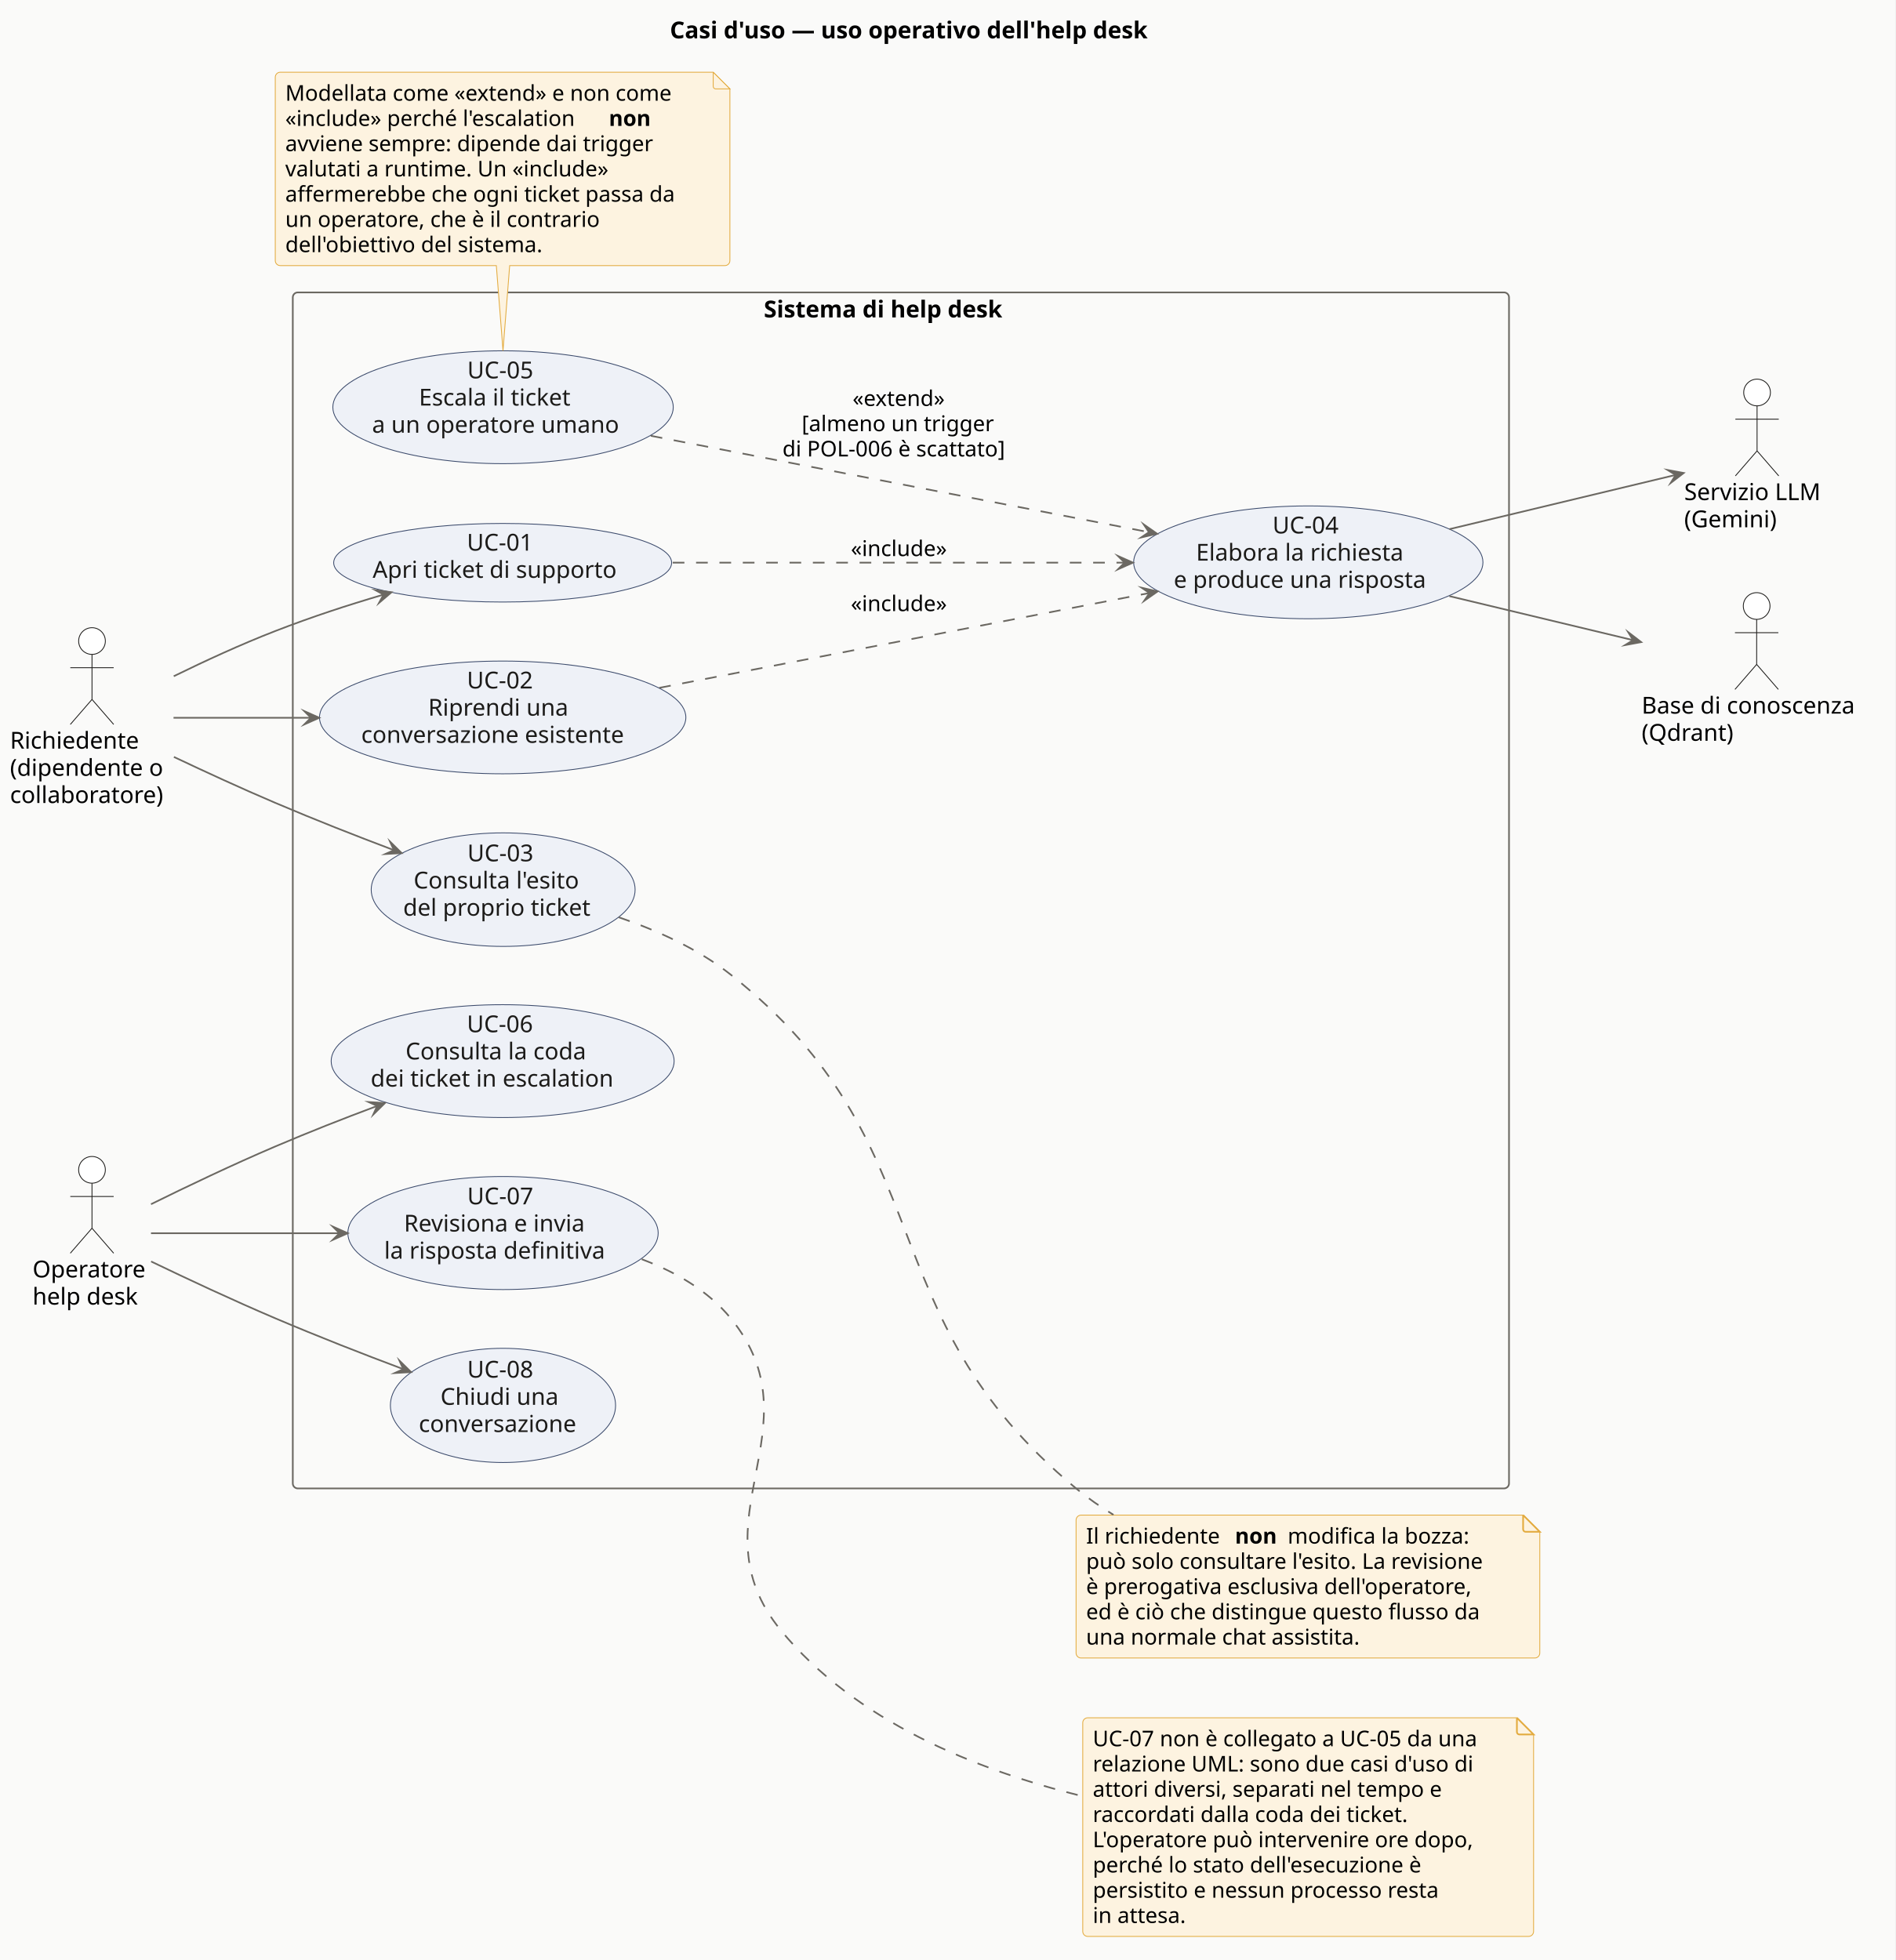
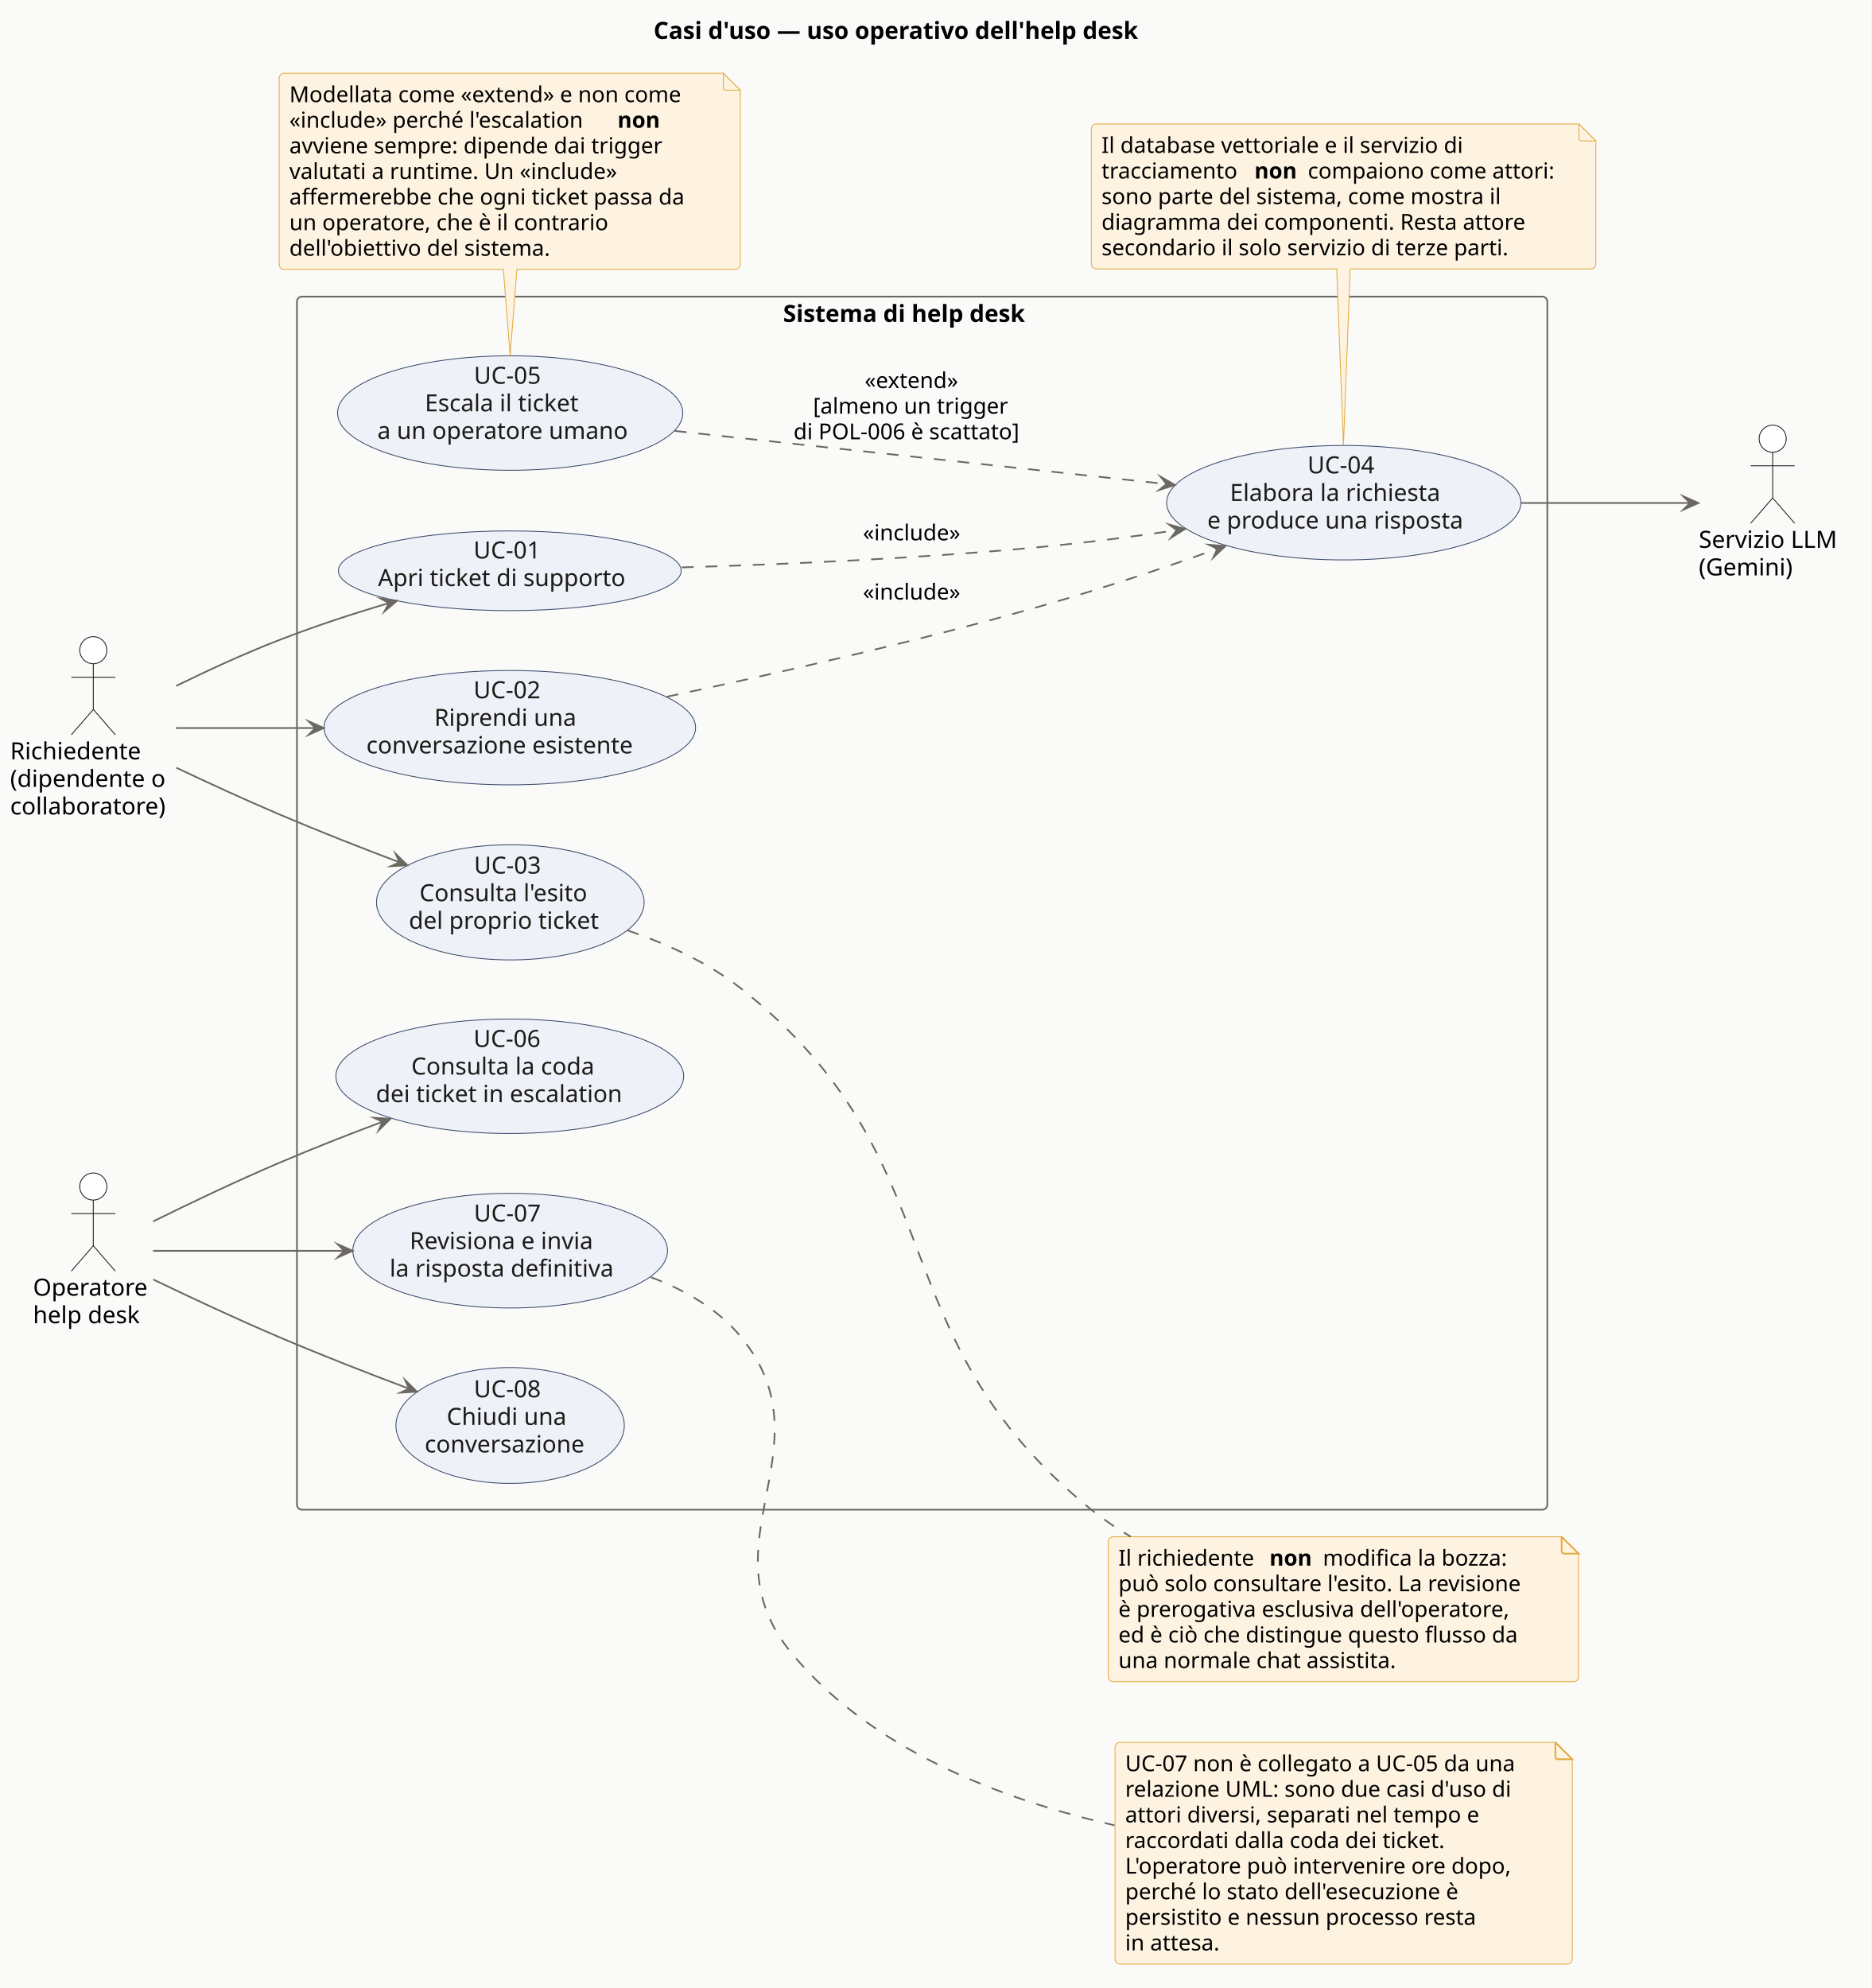
- <svg xmlns="http://www.w3.org/2000/svg" contentStyleType="text/css" data-diagram-type="DESCRIPTION" height="1175px" preserveAspectRatio="none" style="width:1136px;height:1175px;background:#FAFAF9;" version="1.1" viewBox="0 0 1136 1175" width="1136px" zoomAndPan="magnify">
+ <svg xmlns="http://www.w3.org/2000/svg" contentStyleType="text/css" data-diagram-type="DESCRIPTION" height="1175px" preserveAspectRatio="none" style="width:1106px;height:1175px;background:#FAFAF9;" version="1.1" viewBox="0 0 1106 1175" width="1106px" zoomAndPan="magnify">
  <defs />
  <g>
-     <rect fill="#FAFAF9" height="1175" style="stroke:none;stroke-width:1;" width="1136" x="0" y="0" />
+     <rect fill="#FAFAF9" height="1175" style="stroke:none;stroke-width:1;" width="1106" x="0" y="0" />
    <g class="title" data-source-line="16">
-       <text fill="#000000" font-family="sans-serif" font-size="14" font-weight="700" lengthAdjust="spacing" textLength="326.806" x="401.534" y="22.995">Casi d'uso — uso operativo dell'help desk</text>
+       <text fill="#000000" font-family="sans-serif" font-size="14" font-weight="700" lengthAdjust="spacing" textLength="326.806" x="386.279" y="22.995">Casi d'uso — uso operativo dell'help desk</text>
    </g>
    <g class="cluster" data-qualified-name="Sistema di help desk" data-source-line="46" id="ent0003">
-       <rect fill="none" height="717" rx="3" ry="3" style="stroke:#6B6862;stroke-width:1;" width="729" x="175.5" y="175.297" />
-       <text fill="#000000" font-family="sans-serif" font-size="14" font-weight="700" lengthAdjust="spacing" textLength="164.322" x="457.839" y="190.292">Sistema di help desk</text>
+       <rect fill="none" height="717" rx="3" ry="3" style="stroke:#6B6862;stroke-width:1;" width="739" x="175.5" y="175.297" />
+       <text fill="#000000" font-family="sans-serif" font-size="14" font-weight="700" lengthAdjust="spacing" textLength="164.322" x="462.839" y="190.292">Sistema di help desk</text>
    </g>
    <g class="entity" data-qualified-name="Sistema di help desk.UC01" data-source-line="48" id="ent0004">
      <ellipse cx="301.292" cy="337.355" fill="#EEF1F7" rx="101.292" ry="23.558" style="stroke:#3B4A6B;stroke-width:0.5;" />
      <text fill="#1C1B19" font-family="sans-serif" font-size="14" lengthAdjust="spacing" textLength="42.889" x="279.847" y="330.089">UC-01</text>
      <text fill="#1C1B19" font-family="sans-serif" font-size="14" lengthAdjust="spacing" textLength="155.839" x="223.372" y="346.386">Apri ticket di supporto</text>
    </g>
    <g class="entity" data-qualified-name="Sistema di help desk.UC02" data-source-line="49" id="ent0005">
      <ellipse cx="301.302" cy="430.09" fill="#EEF1F7" rx="109.802" ry="33.793" style="stroke:#3B4A6B;stroke-width:0.5;" />
      <text fill="#1C1B19" font-family="sans-serif" font-size="14" lengthAdjust="spacing" textLength="42.889" x="279.857" y="412.721">UC-02</text>
      <text fill="#1C1B19" font-family="sans-serif" font-size="14" lengthAdjust="spacing" textLength="89.298" x="256.653" y="429.018">Riprendi una</text>
      <text fill="#1C1B19" font-family="sans-serif" font-size="14" lengthAdjust="spacing" textLength="169.572" x="216.516" y="445.315">conversazione esistente</text>
    </g>
    <g class="entity" data-qualified-name="Sistema di help desk.UC03" data-source-line="50" id="ent0006">
      <ellipse cx="301.592" cy="533.329" fill="#EEF1F7" rx="79.092" ry="34.032" style="stroke:#3B4A6B;stroke-width:0.5;" />
      <text fill="#1C1B19" font-family="sans-serif" font-size="14" lengthAdjust="spacing" textLength="42.889" x="280.148" y="516.352">UC-03</text>
      <text fill="#1C1B19" font-family="sans-serif" font-size="14" lengthAdjust="spacing" textLength="107.379" x="247.903" y="532.648">Consulta l'esito</text>
      <text fill="#1C1B19" font-family="sans-serif" font-size="14" lengthAdjust="spacing" textLength="119.882" x="241.651" y="548.945">del proprio ticket</text>
    </g>
    <g class="entity" data-qualified-name="Sistema di help desk.UC04" data-source-line="52" id="ent0007">
-       <ellipse cx="784.187" cy="337.115" fill="#EEF1F7" rx="104.687" ry="33.818" style="stroke:#3B4A6B;stroke-width:0.5;" />
-       <text fill="#1C1B19" font-family="sans-serif" font-size="14" lengthAdjust="spacing" textLength="42.889" x="762.743" y="319.787">UC-04</text>
-       <text fill="#1C1B19" font-family="sans-serif" font-size="14" lengthAdjust="spacing" textLength="134.552" x="716.912" y="336.084">Elabora la richiesta</text>
-       <text fill="#1C1B19" font-family="sans-serif" font-size="14" lengthAdjust="spacing" textLength="161.321" x="703.527" y="352.381">e produce una risposta</text>
+       <ellipse cx="794.187" cy="297.115" fill="#EEF1F7" rx="104.687" ry="33.818" style="stroke:#3B4A6B;stroke-width:0.5;" />
+       <text fill="#1C1B19" font-family="sans-serif" font-size="14" lengthAdjust="spacing" textLength="42.889" x="772.743" y="279.787">UC-04</text>
+       <text fill="#1C1B19" font-family="sans-serif" font-size="14" lengthAdjust="spacing" textLength="134.552" x="726.912" y="296.084">Elabora la richiesta</text>
+       <text fill="#1C1B19" font-family="sans-serif" font-size="14" lengthAdjust="spacing" textLength="161.321" x="713.527" y="312.381">e produce una risposta</text>
    </g>
    <g class="entity" data-qualified-name="Sistema di help desk.UC05" data-source-line="53" id="ent0008">
      <ellipse cx="301.528" cy="244.129" fill="#EEF1F7" rx="102.028" ry="33.832" style="stroke:#3B4A6B;stroke-width:0.5;" />
      <text fill="#1C1B19" font-family="sans-serif" font-size="14" lengthAdjust="spacing" textLength="42.889" x="280.084" y="226.825">UC-05</text>
      <text fill="#1C1B19" font-family="sans-serif" font-size="14" lengthAdjust="spacing" textLength="100.851" x="251.103" y="243.122">Escala il ticket</text>
      <text fill="#1C1B19" font-family="sans-serif" font-size="14" lengthAdjust="spacing" textLength="157.028" x="223.014" y="259.419">a un operatore umano</text>
    </g>
    <g class="entity" data-qualified-name="Sistema di help desk.UC06" data-source-line="55" id="ent0009">
      <ellipse cx="301.29" cy="636.125" fill="#EEF1F7" rx="102.79" ry="33.828" style="stroke:#3B4A6B;stroke-width:0.5;" />
      <text fill="#1C1B19" font-family="sans-serif" font-size="14" lengthAdjust="spacing" textLength="42.889" x="279.846" y="618.814">UC-06</text>
      <text fill="#1C1B19" font-family="sans-serif" font-size="14" lengthAdjust="spacing" textLength="116.436" x="243.072" y="635.111">Consulta la coda</text>
      <text fill="#1C1B19" font-family="sans-serif" font-size="14" lengthAdjust="spacing" textLength="158.259" x="222.161" y="651.408">dei ticket in escalation</text>
    </g>
    <g class="entity" data-qualified-name="Sistema di help desk.UC07" data-source-line="56" id="ent0010">
      <ellipse cx="301.507" cy="739.189" fill="#EEF1F7" rx="93.007" ry="33.892" style="stroke:#3B4A6B;stroke-width:0.5;" />
      <text fill="#1C1B19" font-family="sans-serif" font-size="14" lengthAdjust="spacing" textLength="42.889" x="280.063" y="721.983">UC-07</text>
      <text fill="#1C1B19" font-family="sans-serif" font-size="14" lengthAdjust="spacing" textLength="118.747" x="242.134" y="738.28">Revisiona e invia</text>
      <text fill="#1C1B19" font-family="sans-serif" font-size="14" lengthAdjust="spacing" textLength="142.447" x="230.284" y="754.577">la risposta definitiva</text>
    </g>
    <g class="entity" data-qualified-name="Sistema di help desk.UC08" data-source-line="57" id="ent0011">
      <ellipse cx="301.488" cy="842.528" fill="#EEF1F7" rx="67.488" ry="34.231" style="stroke:#3B4A6B;stroke-width:0.5;" />
      <text fill="#1C1B19" font-family="sans-serif" font-size="14" lengthAdjust="spacing" textLength="42.889" x="280.044" y="825.871">UC-08</text>
      <text fill="#1C1B19" font-family="sans-serif" font-size="14" lengthAdjust="spacing" textLength="74.963" x="264.007" y="842.168">Chiudi una</text>
      <text fill="#1C1B19" font-family="sans-serif" font-size="14" lengthAdjust="spacing" textLength="100.953" x="251.011" y="858.465">conversazione</text>
    </g>
    <g class="entity" data-qualified-name="User" data-source-line="43" id="ent0001">
      <ellipse cx="55.147" cy="384.297" fill="#FFFFFF" rx="8" ry="8" style="stroke:#1C1B19;stroke-width:0.5;" />
      <path d="M55.147,392.297 L55.147,419.297 M42.147,400.297 L68.147,400.297 M55.147,419.297 L42.147,434.297 M55.147,419.297 L68.147,434.297" fill="none" style="stroke:#1C1B19;stroke-width:0.5;" />
      <text fill="#000000" font-family="sans-serif" font-size="14" lengthAdjust="spacing" textLength="83.166" x="6" y="448.792">Richiedente</text>
      <text fill="#000000" font-family="sans-serif" font-size="14" lengthAdjust="spacing" textLength="98.103" x="6" y="465.089">(dipendente o</text>
      <text fill="#000000" font-family="sans-serif" font-size="14" lengthAdjust="spacing" textLength="98.294" x="6" y="481.386">collaboratore)</text>
    </g>
    <g class="entity" data-qualified-name="Agent" data-source-line="44" id="ent0002">
      <ellipse cx="55.139" cy="701.297" fill="#FFFFFF" rx="8" ry="8" style="stroke:#1C1B19;stroke-width:0.5;" />
      <path d="M55.139,709.297 L55.139,736.297 M42.139,717.297 L68.139,717.297 M55.139,736.297 L42.139,751.297 M55.139,736.297 L68.139,751.297" fill="none" style="stroke:#1C1B19;stroke-width:0.5;" />
      <text fill="#000000" font-family="sans-serif" font-size="14" lengthAdjust="spacing" textLength="71.278" x="19.5" y="765.792">Operatore</text>
      <text fill="#000000" font-family="sans-serif" font-size="14" lengthAdjust="spacing" textLength="67.614" x="19.5" y="782.089">help desk</text>
    </g>
    <g class="entity" data-qualified-name="LLM" data-source-line="60" id="ent0012">
-       <ellipse cx="1053.182" cy="235.297" fill="#FFFFFF" rx="8" ry="8" style="stroke:#1C1B19;stroke-width:0.5;" />
-       <path d="M1053.182,243.297 L1053.182,270.297 M1040.182,251.297 L1066.182,251.297 M1053.182,270.297 L1040.182,285.297 M1053.182,270.297 L1066.182,285.297" fill="none" style="stroke:#1C1B19;stroke-width:0.5;" />
-       <text fill="#000000" font-family="sans-serif" font-size="14" lengthAdjust="spacing" textLength="87.363" x="1009.5" y="299.792">Servizio LLM</text>
-       <text fill="#000000" font-family="sans-serif" font-size="14" lengthAdjust="spacing" textLength="60.676" x="1009.5" y="316.089">(Gemini)</text>
+       <ellipse cx="1047.682" cy="259.297" fill="#FFFFFF" rx="8" ry="8" style="stroke:#1C1B19;stroke-width:0.5;" />
+       <path d="M1047.682,267.297 L1047.682,294.297 M1034.682,275.297 L1060.682,275.297 M1047.682,294.297 L1034.682,309.297 M1047.682,294.297 L1060.682,309.297" fill="none" style="stroke:#1C1B19;stroke-width:0.5;" />
+       <text fill="#000000" font-family="sans-serif" font-size="14" lengthAdjust="spacing" textLength="87.363" x="1004" y="323.792">Servizio LLM</text>
+       <text fill="#000000" font-family="sans-serif" font-size="14" lengthAdjust="spacing" textLength="60.676" x="1004" y="340.089">(Gemini)</text>
    </g>
-     <g class="entity" data-qualified-name="KB" data-source-line="61" id="ent0013">
-       <ellipse cx="1052.937" cy="363.297" fill="#FFFFFF" rx="8" ry="8" style="stroke:#1C1B19;stroke-width:0.5;" />
-       <path d="M1052.937,371.297 L1052.937,398.297 M1039.937,379.297 L1065.937,379.297 M1052.937,398.297 L1039.937,413.297 M1052.937,398.297 L1065.937,413.297" fill="none" style="stroke:#1C1B19;stroke-width:0.5;" />
-       <text fill="#000000" font-family="sans-serif" font-size="14" lengthAdjust="spacing" textLength="137.874" x="984" y="427.792">Base di conoscenza</text>
-       <text fill="#000000" font-family="sans-serif" font-size="14" lengthAdjust="spacing" textLength="59.527" x="984" y="444.089">(Qdrant)</text>
-     </g>
-     <g class="entity" data-qualified-name="GMN25" data-source-line="85" id="ent0026">
+     <g class="entity" data-qualified-name="GMN23" data-source-line="83" id="ent0024">
      <path d="M165,46.297 L165,156.227 A3,3 0 0 0 168,159.227 L297.5,159.227 L301.5,210.227 L305.5,159.227 L434.5,159.227 A3,3 0 0 0 437.5,156.227 L437.5,53.297 L427.5,43.297 L168,43.297 A3,3 0 0 0 165,46.297" fill="#FDF3E0" style="stroke:#E3AB3F;stroke-width:0.5;" />
      <path d="M427.5,43.297 L427.5,51.797 A1.5,1.5 0 0 0 429,53.297 L437.5,53.297 L427.5,43.297" fill="#FDF3E0" style="stroke:#E3AB3F;stroke-width:0.5;" />
      <text fill="#000000" font-family="sans-serif" font-size="13" lengthAdjust="spacing" textLength="249.476" x="171" y="60.364">Modellata come «extend» e non come</text>
      <text fill="#000000" font-family="sans-serif" font-size="13" lengthAdjust="spacing" textLength="189.801" x="171" y="75.497">«include» perché l'escalation</text>
      <text fill="#000000" font-family="sans-serif" font-size="13" font-weight="700" lengthAdjust="spacing" textLength="27.441" x="364.934" y="75.497">non</text>
      <text fill="#000000" font-family="sans-serif" font-size="13" lengthAdjust="spacing" textLength="237.472" x="171" y="90.629">avviene sempre: dipende dai trigger</text>
      <text fill="#000000" font-family="sans-serif" font-size="13" lengthAdjust="spacing" textLength="209.866" x="171" y="105.762">valutati a runtime. Un «include»</text>
      <text fill="#000000" font-family="sans-serif" font-size="13" lengthAdjust="spacing" textLength="251.5" x="171" y="120.895">affermerebbe che ogni ticket passa da</text>
      <text fill="#000000" font-family="sans-serif" font-size="13" lengthAdjust="spacing" textLength="202.446" x="171" y="136.028">un operatore, che è il contrario</text>
      <text fill="#000000" font-family="sans-serif" font-size="13" lengthAdjust="spacing" textLength="167.458" x="171" y="151.161">dell'obiettivo del sistema.</text>
    </g>
-     <g class="entity" data-qualified-name="GMN28" data-source-line="95" id="ent0029">
-       <path d="M649,1032.797 L649,1157.859 A3,3 0 0 0 652,1160.859 L916.228,1160.859 A3,3 0 0 0 919.228,1157.859 L919.228,1039.797 L909.228,1029.797 L652,1029.797 A3,3 0 0 0 649,1032.797" fill="#FDF3E0" style="stroke:#E3AB3F;stroke-width:0.5;" />
-       <path d="M909.228,1029.797 L909.228,1038.297 A1.5,1.5 0 0 0 910.728,1039.797 L919.228,1039.797 L909.228,1029.797" fill="#FDF3E0" style="stroke:#E3AB3F;stroke-width:1;" />
-       <text fill="#000000" font-family="sans-serif" font-size="13" lengthAdjust="spacing" textLength="249.228" x="655" y="1046.864">UC-07 non è collegato a UC-05 da una</text>
-       <text fill="#000000" font-family="sans-serif" font-size="13" lengthAdjust="spacing" textLength="244.258" x="655" y="1061.997">relazione UML: sono due casi d'uso di</text>
-       <text fill="#000000" font-family="sans-serif" font-size="13" lengthAdjust="spacing" textLength="225.97" x="655" y="1077.129">attori diversi, separati nel tempo e</text>
-       <text fill="#000000" font-family="sans-serif" font-size="13" lengthAdjust="spacing" textLength="205.562" x="655" y="1092.262">raccordati dalla coda dei ticket.</text>
-       <text fill="#000000" font-family="sans-serif" font-size="13" lengthAdjust="spacing" textLength="244.715" x="655" y="1107.395">L'operatore può intervenire ore dopo,</text>
-       <text fill="#000000" font-family="sans-serif" font-size="13" lengthAdjust="spacing" textLength="213.789" x="655" y="1122.528">perché lo stato dell'esecuzione è</text>
-       <text fill="#000000" font-family="sans-serif" font-size="13" lengthAdjust="spacing" textLength="222.676" x="655" y="1137.661">persistito e nessun processo resta</text>
-       <text fill="#000000" font-family="sans-serif" font-size="13" lengthAdjust="spacing" textLength="61.014" x="655" y="1152.793">in attesa.</text>
+     <g class="entity" data-qualified-name="GMN26" data-source-line="93" id="ent0027">
+       <path d="M659,1032.797 L659,1157.859 A3,3 0 0 0 662,1160.859 L926.228,1160.859 A3,3 0 0 0 929.228,1157.859 L929.228,1039.797 L919.228,1029.797 L662,1029.797 A3,3 0 0 0 659,1032.797" fill="#FDF3E0" style="stroke:#E3AB3F;stroke-width:0.5;" />
+       <path d="M919.228,1029.797 L919.228,1038.297 A1.5,1.5 0 0 0 920.728,1039.797 L929.228,1039.797 L919.228,1029.797" fill="#FDF3E0" style="stroke:#E3AB3F;stroke-width:1;" />
+       <text fill="#000000" font-family="sans-serif" font-size="13" lengthAdjust="spacing" textLength="249.228" x="665" y="1046.864">UC-07 non è collegato a UC-05 da una</text>
+       <text fill="#000000" font-family="sans-serif" font-size="13" lengthAdjust="spacing" textLength="244.258" x="665" y="1061.997">relazione UML: sono due casi d'uso di</text>
+       <text fill="#000000" font-family="sans-serif" font-size="13" lengthAdjust="spacing" textLength="225.97" x="665" y="1077.129">attori diversi, separati nel tempo e</text>
+       <text fill="#000000" font-family="sans-serif" font-size="13" lengthAdjust="spacing" textLength="205.562" x="665" y="1092.262">raccordati dalla coda dei ticket.</text>
+       <text fill="#000000" font-family="sans-serif" font-size="13" lengthAdjust="spacing" textLength="244.715" x="665" y="1107.395">L'operatore può intervenire ore dopo,</text>
+       <text fill="#000000" font-family="sans-serif" font-size="13" lengthAdjust="spacing" textLength="213.789" x="665" y="1122.528">perché lo stato dell'esecuzione è</text>
+       <text fill="#000000" font-family="sans-serif" font-size="13" lengthAdjust="spacing" textLength="222.676" x="665" y="1137.661">persistito e nessun processo resta</text>
+       <text fill="#000000" font-family="sans-serif" font-size="13" lengthAdjust="spacing" textLength="61.014" x="665" y="1152.793">in attesa.</text>
    </g>
-     <g class="entity" data-qualified-name="GMN31" data-source-line="106" id="ent0032">
-       <path d="M645,911.297 L645,990.961 A3,3 0 0 0 648,993.961 L919.953,993.961 A3,3 0 0 0 922.953,990.961 L922.953,918.297 L912.953,908.297 L648,908.297 A3,3 0 0 0 645,911.297" fill="#FDF3E0" style="stroke:#E3AB3F;stroke-width:0.5;" />
-       <path d="M912.953,908.297 L912.953,916.797 A1.5,1.5 0 0 0 914.453,918.297 L922.953,918.297 L912.953,908.297" fill="#FDF3E0" style="stroke:#E3AB3F;stroke-width:1;" />
-       <text fill="#000000" font-family="sans-serif" font-size="13" lengthAdjust="spacing" textLength="85.116" x="651" y="925.364">Il richiedente</text>
-       <text fill="#000000" font-family="sans-serif" font-size="13" font-weight="700" lengthAdjust="spacing" textLength="27.441" x="740.248" y="925.364">non</text>
-       <text fill="#000000" font-family="sans-serif" font-size="13" lengthAdjust="spacing" textLength="117.825" x="771.821" y="925.364">modifica la bozza:</text>
-       <text fill="#000000" font-family="sans-serif" font-size="13" lengthAdjust="spacing" textLength="256.953" x="651" y="940.497">può solo consultare l'esito. La revisione</text>
-       <text fill="#000000" font-family="sans-serif" font-size="13" lengthAdjust="spacing" textLength="250.777" x="651" y="955.629">è prerogativa esclusiva dell'operatore,</text>
-       <text fill="#000000" font-family="sans-serif" font-size="13" lengthAdjust="spacing" textLength="253.805" x="651" y="970.762">ed è ciò che distingue questo flusso da</text>
-       <text fill="#000000" font-family="sans-serif" font-size="13" lengthAdjust="spacing" textLength="176.871" x="651" y="985.895">una normale chat assistita.</text>
+     <g class="entity" data-qualified-name="GMN29" data-source-line="104" id="ent0030">
+       <path d="M645,76.297 L645,155.961 A3,3 0 0 0 648,158.961 L790,158.961 L794,263.007 L798,158.961 L940.158,158.961 A3,3 0 0 0 943.158,155.961 L943.158,83.297 L933.158,73.297 L648,73.297 A3,3 0 0 0 645,76.297" fill="#FDF3E0" style="stroke:#E3AB3F;stroke-width:0.5;" />
+       <path d="M933.158,73.297 L933.158,81.797 A1.5,1.5 0 0 0 934.658,83.297 L943.158,83.297 L933.158,73.297" fill="#FDF3E0" style="stroke:#E3AB3F;stroke-width:0.5;" />
+       <text fill="#000000" font-family="sans-serif" font-size="13" lengthAdjust="spacing" textLength="231.778" x="651" y="90.364">Il database vettoriale e il servizio di</text>
+       <text fill="#000000" font-family="sans-serif" font-size="13" lengthAdjust="spacing" textLength="86.233" x="651" y="105.497">tracciamento</text>
+       <text fill="#000000" font-family="sans-serif" font-size="13" font-weight="700" lengthAdjust="spacing" textLength="27.441" x="741.365" y="105.497">non</text>
+       <text fill="#000000" font-family="sans-serif" font-size="13" lengthAdjust="spacing" textLength="155.219" x="772.938" y="105.497">compaiono come attori:</text>
+       <text fill="#000000" font-family="sans-serif" font-size="13" lengthAdjust="spacing" textLength="254.033" x="651" y="120.629">sono parte del sistema, come mostra il</text>
+       <text fill="#000000" font-family="sans-serif" font-size="13" lengthAdjust="spacing" textLength="268.69" x="651" y="135.762">diagramma dei componenti. Resta attore</text>
+       <text fill="#000000" font-family="sans-serif" font-size="13" lengthAdjust="spacing" textLength="258.889" x="651" y="150.895">secondario il solo servizio di terze parti.</text>
    </g>
-     <g class="link" data-entity-1="ent0001" data-entity-2="ent0004" data-link-type="dependency" data-source-line="64" id="lnk14">
+     <g class="entity" data-qualified-name="GMN32" data-source-line="112" id="ent0033">
+       <path d="M655,911.297 L655,990.961 A3,3 0 0 0 658,993.961 L929.953,993.961 A3,3 0 0 0 932.953,990.961 L932.953,918.297 L922.953,908.297 L658,908.297 A3,3 0 0 0 655,911.297" fill="#FDF3E0" style="stroke:#E3AB3F;stroke-width:0.5;" />
+       <path d="M922.953,908.297 L922.953,916.797 A1.5,1.5 0 0 0 924.453,918.297 L932.953,918.297 L922.953,908.297" fill="#FDF3E0" style="stroke:#E3AB3F;stroke-width:1;" />
+       <text fill="#000000" font-family="sans-serif" font-size="13" lengthAdjust="spacing" textLength="85.116" x="661" y="925.364">Il richiedente</text>
+       <text fill="#000000" font-family="sans-serif" font-size="13" font-weight="700" lengthAdjust="spacing" textLength="27.441" x="750.248" y="925.364">non</text>
+       <text fill="#000000" font-family="sans-serif" font-size="13" lengthAdjust="spacing" textLength="117.825" x="781.821" y="925.364">modifica la bozza:</text>
+       <text fill="#000000" font-family="sans-serif" font-size="13" lengthAdjust="spacing" textLength="256.953" x="661" y="940.497">può solo consultare l'esito. La revisione</text>
+       <text fill="#000000" font-family="sans-serif" font-size="13" lengthAdjust="spacing" textLength="250.777" x="661" y="955.629">è prerogativa esclusiva dell'operatore,</text>
+       <text fill="#000000" font-family="sans-serif" font-size="13" lengthAdjust="spacing" textLength="253.805" x="661" y="970.762">ed è ciò che distingue questo flusso da</text>
+       <text fill="#000000" font-family="sans-serif" font-size="13" lengthAdjust="spacing" textLength="176.871" x="661" y="985.895">una normale chat assistita.</text>
+     </g>
+     <g class="link" data-entity-1="ent0001" data-entity-2="ent0004" data-link-type="dependency" data-source-line="63" id="lnk13">
      <path d="M104.14,405.397 C122.86,396.227 144.67,386.167 165,378.297 C187.35,369.647 207.535,363.052 229.894,356.452" fill="none" id="User-to-UC01" style="stroke:#6B6862;stroke-width:1;" />
      <polygon fill="#6B6862" points="234.69,355.037,224.926,353.748,229.894,356.452,227.191,361.421,234.69,355.037" style="stroke:#6B6862;stroke-width:1;stroke-linejoin:miter;stroke-miterlimit:10;" />
    </g>
-     <g class="link" data-entity-1="ent0001" data-entity-2="ent0005" data-link-type="dependency" data-source-line="65" id="lnk15">
+     <g class="link" data-entity-1="ent0001" data-entity-2="ent0005" data-link-type="dependency" data-source-line="64" id="lnk14">
      <path d="M104.01,430.297 C129.05,430.297 155.76,430.297 186.37,430.297" fill="none" id="User-to-UC02" style="stroke:#6B6862;stroke-width:1;" />
      <polygon fill="#6B6862" points="191.37,430.297,182.37,426.297,186.37,430.297,182.37,434.297,191.37,430.297" style="stroke:#6B6862;stroke-width:1;stroke-linejoin:miter;stroke-miterlimit:10;" />
    </g>
-     <g class="link" data-entity-1="ent0001" data-entity-2="ent0006" data-link-type="dependency" data-source-line="66" id="lnk16">
+     <g class="link" data-entity-1="ent0001" data-entity-2="ent0006" data-link-type="dependency" data-source-line="65" id="lnk15">
      <path d="M104.23,453.767 C123.06,462.687 144.91,472.757 165,481.297 C189.58,491.747 212.363,500.689 236.093,509.659" fill="none" id="User-to-UC03" style="stroke:#6B6862;stroke-width:1;" />
      <polygon fill="#6B6862" points="240.77,511.427,233.766,504.503,236.093,509.659,230.937,511.986,240.77,511.427" style="stroke:#6B6862;stroke-width:1;stroke-linejoin:miter;stroke-miterlimit:10;" />
    </g>
-     <g class="link" data-entity-1="ent0004" data-entity-2="ent0007" data-link-type="dependency" data-source-line="69" id="lnk17">
-       <path d="M403.23,337.297 C484.13,337.297 592.35,337.297 674.09,337.297" fill="none" id="UC01-to-UC04" style="stroke:#6B6862;stroke-width:1;stroke-dasharray:7,7;" />
-       <polygon fill="#6B6862" points="679.09,337.297,670.09,333.297,674.09,337.297,670.09,341.297,679.09,337.297" style="stroke:#6B6862;stroke-width:1;stroke-linejoin:miter;stroke-miterlimit:10;" />
-       <text fill="#000000" font-family="sans-serif" font-size="13" lengthAdjust="spacing" textLength="63.007" x="510" y="333.364">«include»</text>
+     <g class="link" data-entity-1="ent0004" data-entity-2="ent0007" data-link-type="dependency" data-source-line="68" id="lnk16">
+       <path d="M402.95,335.357 C464.31,333.537 544.31,330.027 615,323.297 C642.83,320.647 668.004,317.408 695.424,313.358" fill="none" id="UC01-to-UC04" style="stroke:#6B6862;stroke-width:1;stroke-dasharray:7,7;" />
+       <polygon fill="#6B6862" points="700.37,312.627,690.882,309.985,695.424,313.358,692.051,317.899,700.37,312.627" style="stroke:#6B6862;stroke-width:1;stroke-linejoin:miter;stroke-miterlimit:10;" />
+       <text fill="#000000" font-family="sans-serif" font-size="13" lengthAdjust="spacing" textLength="63.007" x="510" y="319.364">«include»</text>
    </g>
-     <g class="link" data-entity-1="ent0005" data-entity-2="ent0007" data-link-type="dependency" data-source-line="70" id="lnk18">
-       <path d="M395.15,412.367 C481.32,395.687 603.961,371.947 688.981,355.497" fill="none" id="UC02-to-UC04" style="stroke:#6B6862;stroke-width:1;stroke-dasharray:7,7;" />
-       <polygon fill="#6B6862" points="693.89,354.547,684.294,352.329,688.981,355.497,685.814,360.184,693.89,354.547" style="stroke:#6B6862;stroke-width:1;stroke-linejoin:miter;stroke-miterlimit:10;" />
-       <text fill="#000000" font-family="sans-serif" font-size="13" lengthAdjust="spacing" textLength="63.007" x="510" y="366.364">«include»</text>
+     <g class="link" data-entity-1="ent0005" data-entity-2="ent0007" data-link-type="dependency" data-source-line="69" id="lnk17">
+       <path d="M394.07,411.817 C456.7,398.537 541.39,379.327 615,358.297 C651.44,347.887 686.688,336.06 719.498,324.41" fill="none" id="UC02-to-UC04" style="stroke:#6B6862;stroke-width:1;stroke-dasharray:7,7;" />
+       <polygon fill="#6B6862" points="724.21,322.737,714.39,321.979,719.498,324.41,717.067,329.518,724.21,322.737" style="stroke:#6B6862;stroke-width:1;stroke-linejoin:miter;stroke-miterlimit:10;" />
+       <text fill="#000000" font-family="sans-serif" font-size="13" lengthAdjust="spacing" textLength="63.007" x="510" y="354.364">«include»</text>
    </g>
-     <g class="link" data-entity-1="ent0008" data-entity-2="ent0007" data-link-type="dependency" data-source-line="73" id="lnk19">
-       <path d="M390.07,261.247 C476.15,277.907 601.971,302.257 688.681,319.037" fill="none" id="UC05-to-UC04" style="stroke:#6B6862;stroke-width:1;stroke-dasharray:7,7;" />
-       <polygon fill="#6B6862" points="693.59,319.987,685.514,314.35,688.681,319.037,683.994,322.204,693.59,319.987" style="stroke:#6B6862;stroke-width:1;stroke-linejoin:miter;stroke-miterlimit:10;" />
-       <text fill="#000000" font-family="sans-serif" font-size="13" lengthAdjust="spacing" textLength="61.185" x="511.031" y="243.364">«extend»</text>
-       <text fill="#000000" font-family="sans-serif" font-size="13" lengthAdjust="spacing" textLength="122.148" x="480.55" y="258.497">[almeno un trigger</text>
-       <text fill="#000000" font-family="sans-serif" font-size="13" lengthAdjust="spacing" textLength="145.247" x="469" y="273.629">di POL-006 è scattato]</text>
+     <g class="link" data-entity-1="ent0008" data-entity-2="ent0007" data-link-type="dependency" data-source-line="72" id="lnk18">
+       <path d="M398.82,254.707 C484.19,263.927 603.349,276.8 689.409,286.1" fill="none" id="UC05-to-UC04" style="stroke:#6B6862;stroke-width:1;stroke-dasharray:7,7;" />
+       <polygon fill="#6B6862" points="694.38,286.637,685.862,281.693,689.409,286.1,685.002,289.647,694.38,286.637" style="stroke:#6B6862;stroke-width:1;stroke-linejoin:miter;stroke-miterlimit:10;" />
+       <text fill="#000000" font-family="sans-serif" font-size="13" lengthAdjust="spacing" textLength="61.185" x="511.031" y="229.364">«extend»</text>
+       <text fill="#000000" font-family="sans-serif" font-size="13" lengthAdjust="spacing" textLength="122.148" x="480.55" y="244.497">[almeno un trigger</text>
+       <text fill="#000000" font-family="sans-serif" font-size="13" lengthAdjust="spacing" textLength="145.247" x="469" y="259.629">di POL-006 è scattato]</text>
    </g>
-     <g class="link" data-entity-1="ent0002" data-entity-2="ent0009" data-link-type="dependency" data-source-line="76" id="lnk20">
+     <g class="link" data-entity-1="ent0002" data-entity-2="ent0009" data-link-type="dependency" data-source-line="75" id="lnk19">
      <path d="M90.51,721.907 C111.78,711.417 139.73,698.057 165,687.297 C186.16,678.287 204.817,670.959 226.087,662.999" fill="none" id="Agent-to-UC06" style="stroke:#6B6862;stroke-width:1;" />
      <polygon fill="#6B6862" points="230.77,661.247,220.939,660.655,226.087,662.999,223.743,668.148,230.77,661.247" style="stroke:#6B6862;stroke-width:1;stroke-linejoin:miter;stroke-miterlimit:10;" />
    </g>
-     <g class="link" data-entity-1="ent0002" data-entity-2="ent0010" data-link-type="dependency" data-source-line="77" id="lnk21">
+     <g class="link" data-entity-1="ent0002" data-entity-2="ent0010" data-link-type="dependency" data-source-line="76" id="lnk20">
      <path d="M90.51,739.297 C121.12,739.297 162.23,739.297 203.45,739.297" fill="none" id="Agent-to-UC07" style="stroke:#6B6862;stroke-width:1;" />
      <polygon fill="#6B6862" points="208.45,739.297,199.45,735.297,203.45,739.297,199.45,743.297,208.45,739.297" style="stroke:#6B6862;stroke-width:1;stroke-linejoin:miter;stroke-miterlimit:10;" />
    </g>
-     <g class="link" data-entity-1="ent0002" data-entity-2="ent0011" data-link-type="dependency" data-source-line="78" id="lnk22">
+     <g class="link" data-entity-1="ent0002" data-entity-2="ent0011" data-link-type="dependency" data-source-line="77" id="lnk21">
      <path d="M90.57,756.237 C111.86,766.487 139.81,779.587 165,790.297 C191.55,801.587 216.779,811.419 241.729,820.789" fill="none" id="Agent-to-UC08" style="stroke:#6B6862;stroke-width:1;" />
      <polygon fill="#6B6862" points="246.41,822.547,239.391,815.638,241.729,820.789,236.578,823.127,246.41,822.547" style="stroke:#6B6862;stroke-width:1;stroke-linejoin:miter;stroke-miterlimit:10;" />
    </g>
-     <g class="link" data-entity-1="ent0007" data-entity-2="ent0012" data-link-type="dependency" data-source-line="81" id="lnk23">
-       <path d="M868.75,317.227 C915.39,306.037 966.628,293.763 1004.368,284.713" fill="none" id="UC04-to-LLM" style="stroke:#6B6862;stroke-width:1;" />
-       <polygon fill="#6B6862" points="1009.23,283.547,999.545,281.756,1004.368,284.713,1001.411,289.535,1009.23,283.547" style="stroke:#6B6862;stroke-width:1;stroke-linejoin:miter;stroke-miterlimit:10;" />
+     <g class="link" data-entity-1="ent0007" data-entity-2="ent0012" data-link-type="dependency" data-source-line="80" id="lnk22">
+       <path d="M898.75,297.297 C935.55,297.297 969.95,297.297 998.8,297.297" fill="none" id="UC04-to-LLM" style="stroke:#6B6862;stroke-width:1;" />
+       <polygon fill="#6B6862" points="1003.8,297.297,994.8,293.297,998.8,297.297,994.8,301.297,1003.8,297.297" style="stroke:#6B6862;stroke-width:1;stroke-linejoin:miter;stroke-miterlimit:10;" />
    </g>
-     <g class="link" data-entity-1="ent0007" data-entity-2="ent0013" data-link-type="dependency" data-source-line="82" id="lnk24">
-       <path d="M868.75,357.367 C905.76,366.247 943.858,375.371 978.878,383.771" fill="none" id="UC04-to-KB" style="stroke:#6B6862;stroke-width:1;" />
-       <polygon fill="#6B6862" points="983.74,384.937,975.921,378.948,978.878,383.771,974.055,386.727,983.74,384.937" style="stroke:#6B6862;stroke-width:1;stroke-linejoin:miter;stroke-miterlimit:10;" />
+     <g class="link" data-entity-1="ent0010" data-entity-2="ent0027" data-link-type="association" data-source-line="93" id="lnk28">
+       <path d="M384.66,754.887 C404.78,762.437 424.4,773.657 438,790.297 C491.25,855.487 414.37,912.417 468,977.297 C514.95,1034.087 591.59,1063.547 658.67,1078.827" fill="none" id="UC07-GMN26" style="stroke:#6B6862;stroke-width:1;stroke-dasharray:7,7;" />
    </g>
-     <g class="link" data-entity-1="ent0010" data-entity-2="ent0029" data-link-type="association" data-source-line="95" id="lnk30">
-       <path d="M384.66,754.887 C404.78,762.437 424.4,773.657 438,790.297 C491.25,855.487 414.7,912.147 468,977.297 C512.47,1031.647 584.66,1060.977 648.73,1076.797" fill="none" id="UC07-GMN28" style="stroke:#6B6862;stroke-width:1;stroke-dasharray:7,7;" />
-     </g>
-     <g class="link" data-entity-1="ent0006" data-entity-2="ent0032" data-link-type="association" data-source-line="106" id="lnk33">
-       <path d="M370.86,549.887 C393.8,557.727 418.49,568.857 438,584.297 C567.33,686.657 517.96,787.117 645,892.297 C651.92,898.027 659.49,903.287 667.39,908.097" fill="none" id="UC03-GMN31" style="stroke:#6B6862;stroke-width:1;stroke-dasharray:7,7;" />
+     <g class="link" data-entity-1="ent0006" data-entity-2="ent0033" data-link-type="association" data-source-line="112" id="lnk34">
+       <path d="M370.86,549.887 C393.8,557.727 418.49,568.857 438,584.297 C567.33,686.657 516.67,788.687 645,892.297 C652.21,898.117 660.07,903.427 668.28,908.257" fill="none" id="UC03-GMN32" style="stroke:#6B6862;stroke-width:1;stroke-dasharray:7,7;" />
    </g>
  </g>
</svg>
